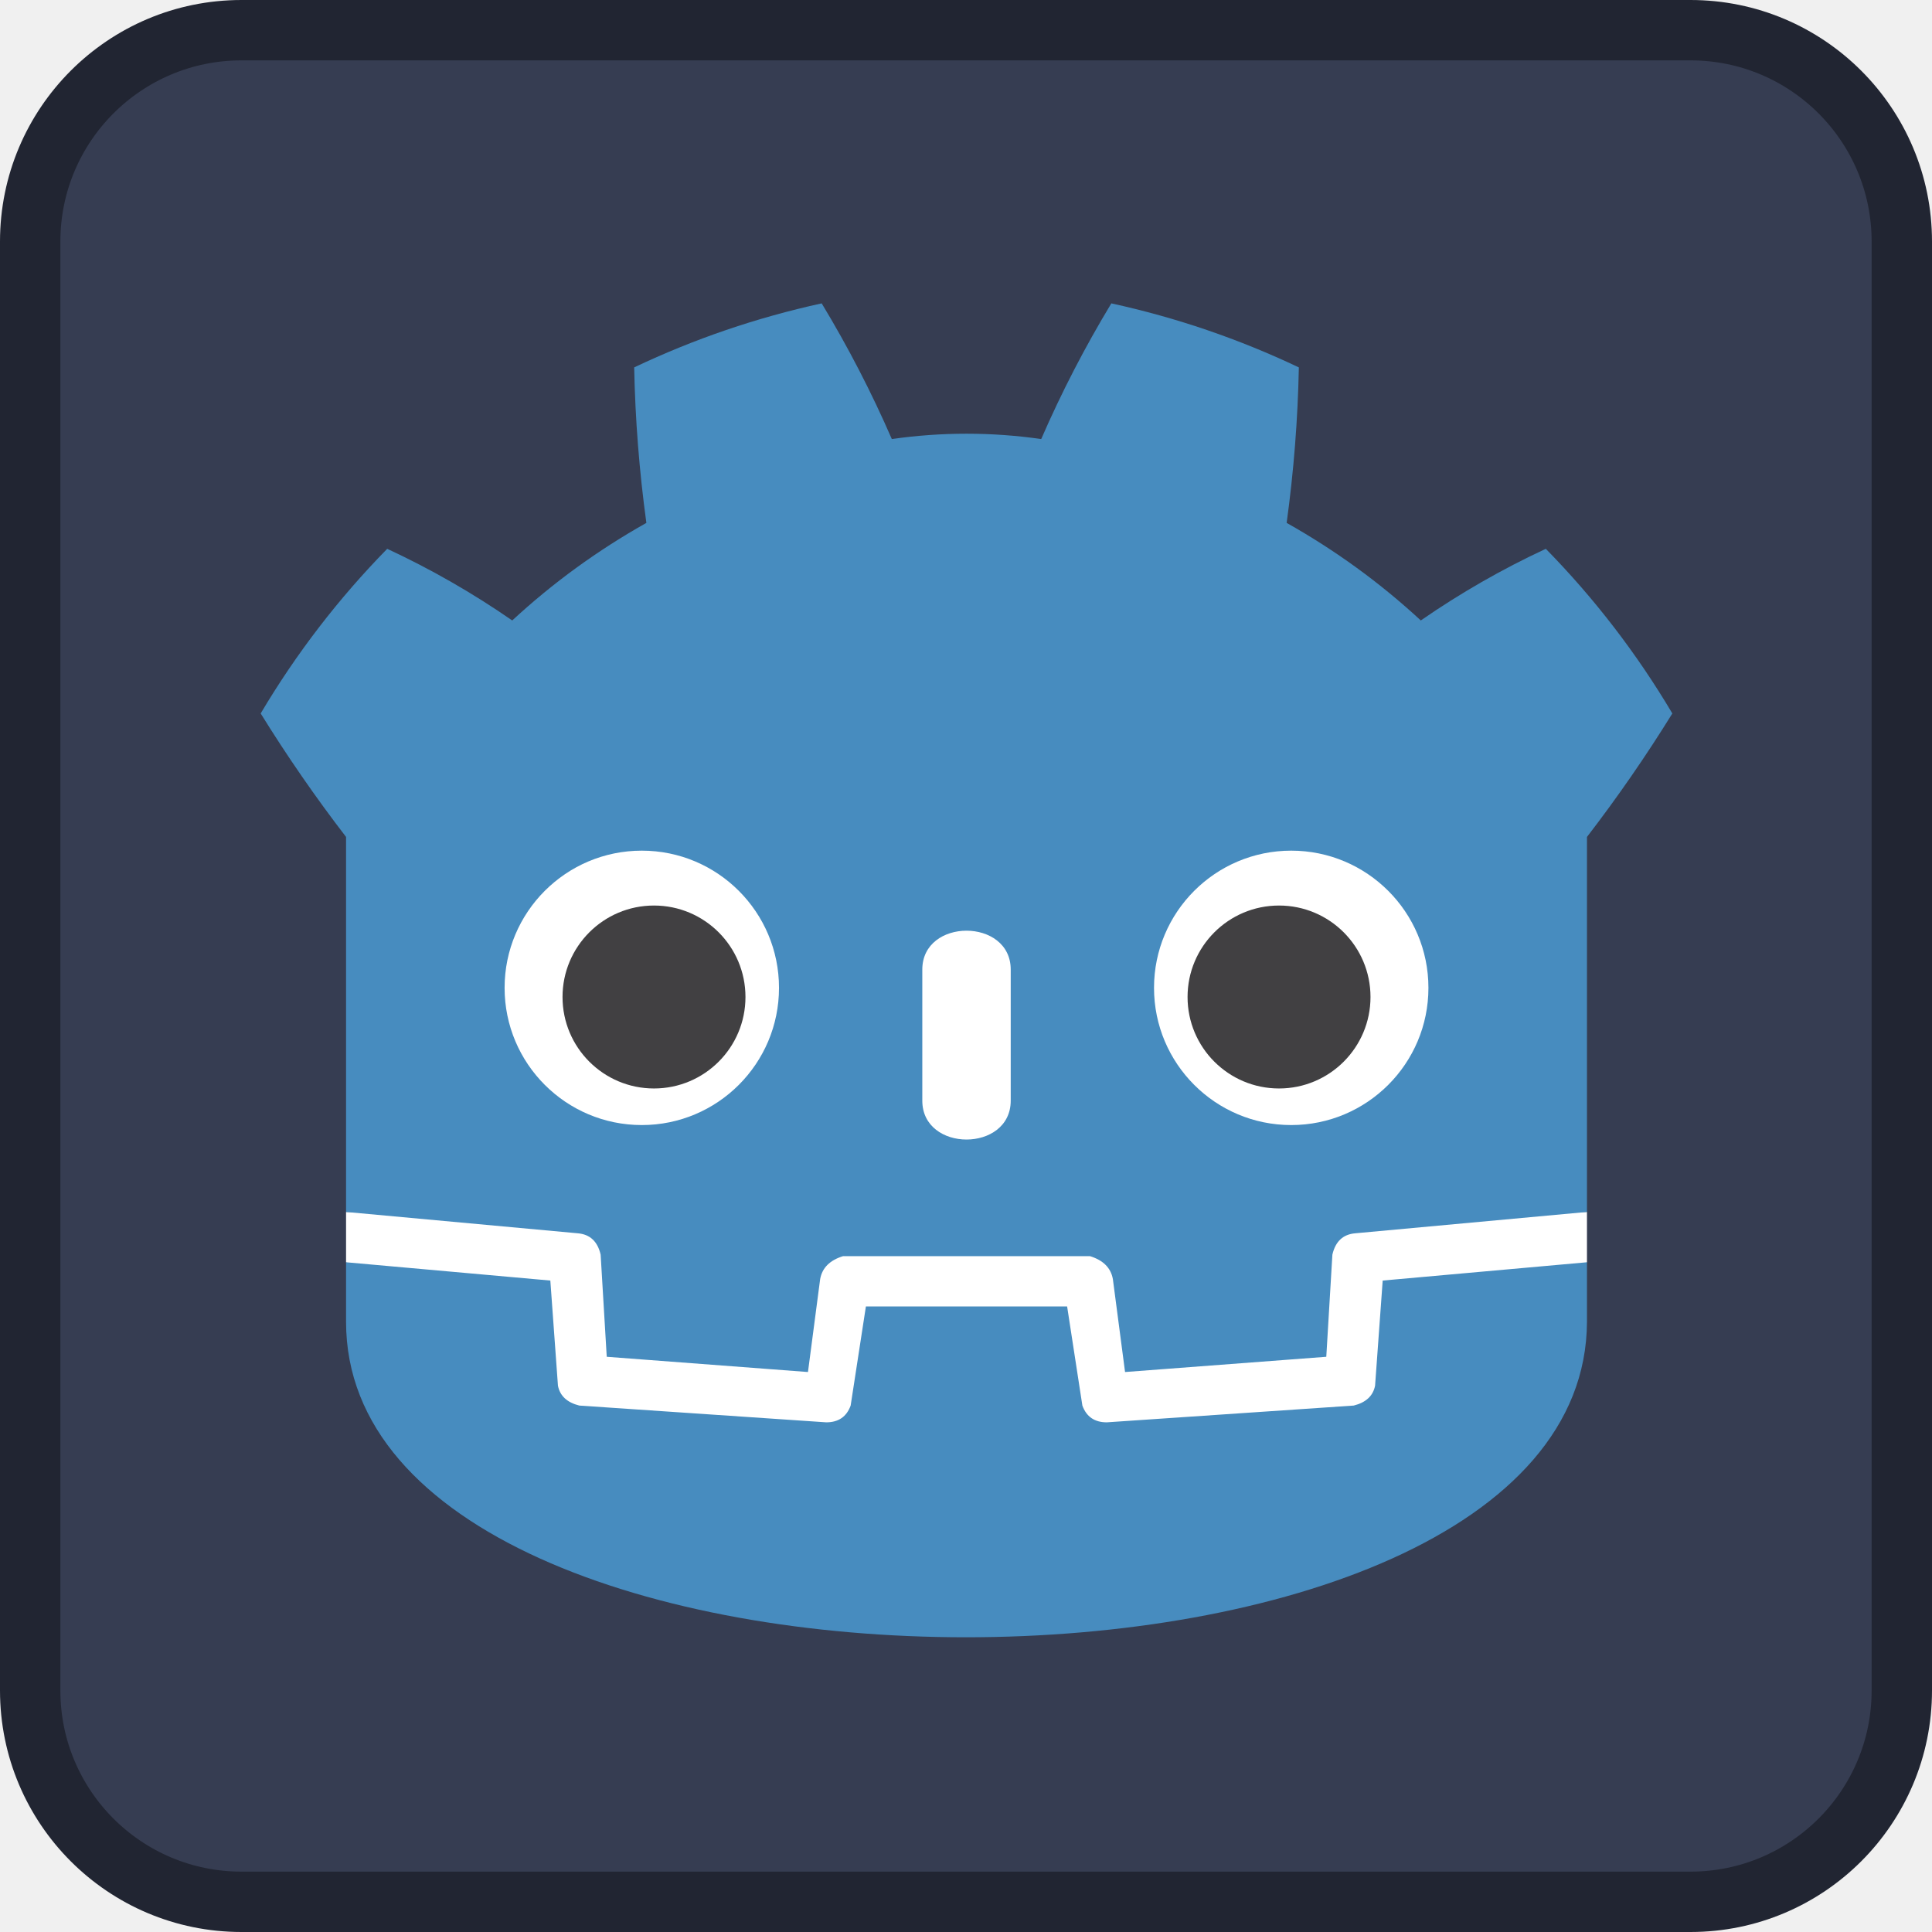
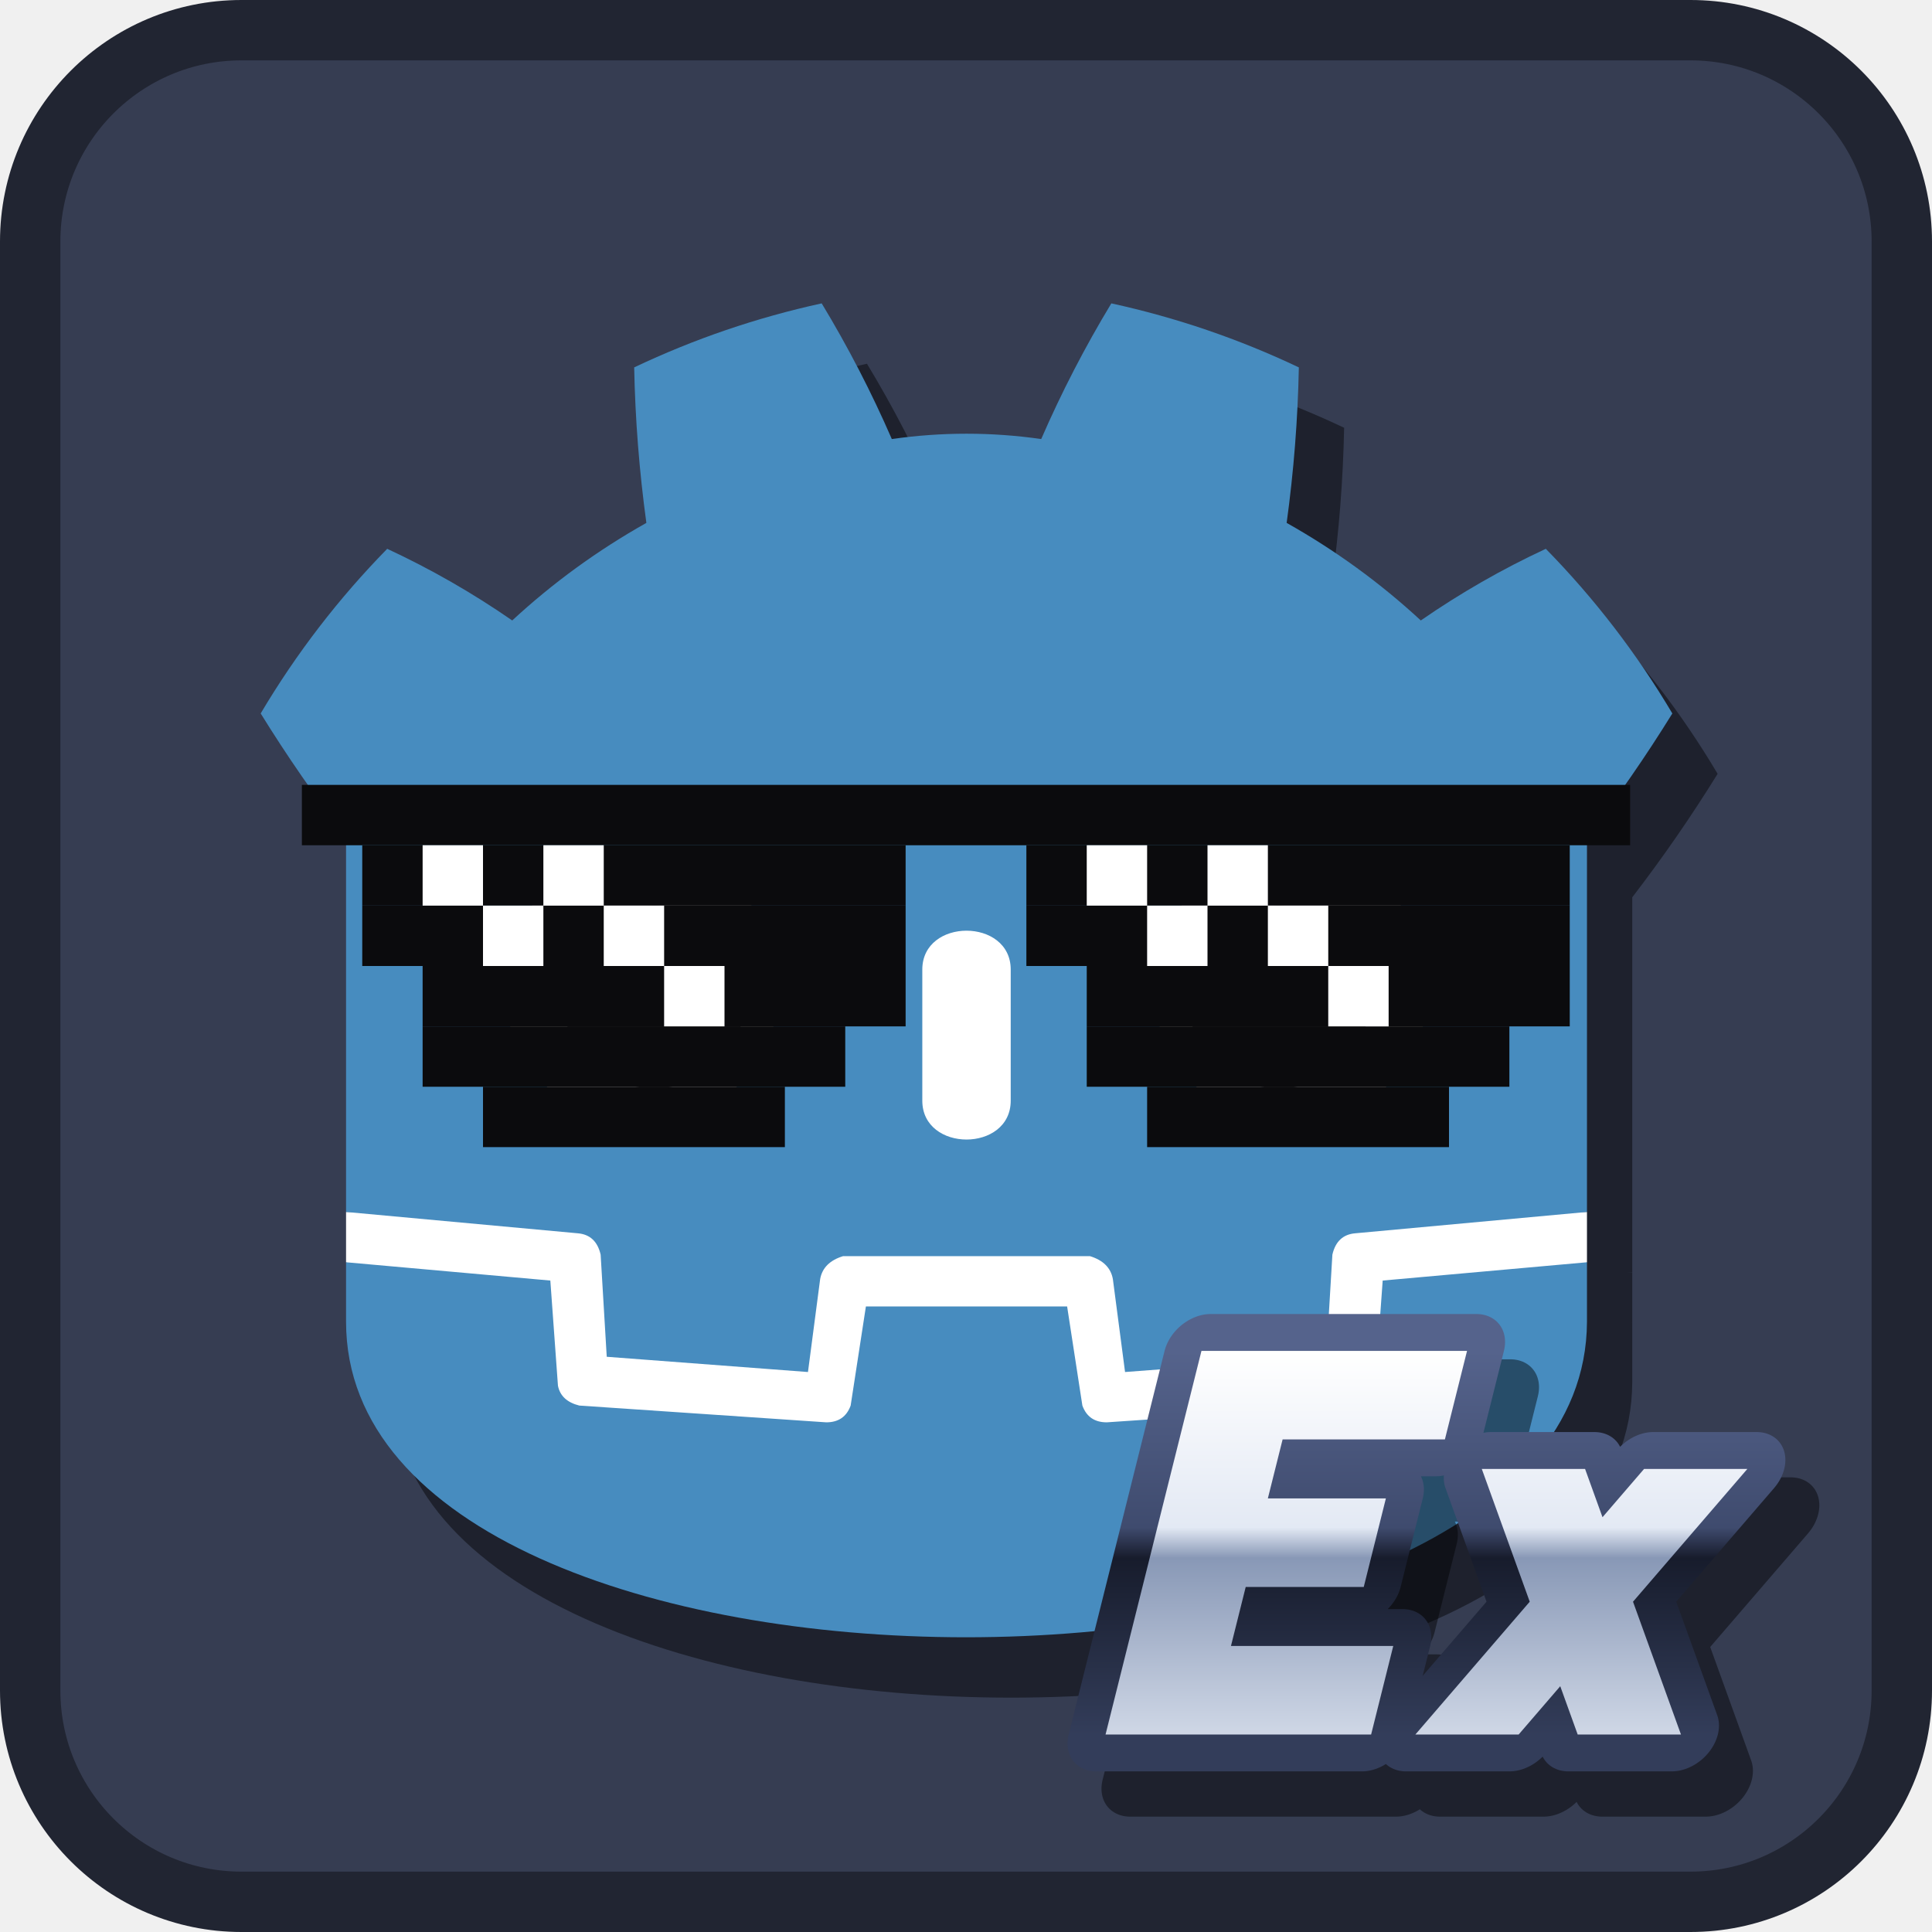
<svg xmlns="http://www.w3.org/2000/svg" width="128" height="128">
+   <defs>
+     <linearGradient id="chrome" gradientUnits="userSpaceOnUse" x1="0" y1="0" x2="0" y2="26">
+       <stop offset="0" stop-color="#ffffff" />
+       <stop offset=".46" stop-color="#e3e9f4" />
+       <stop offset=".54" stop-color="#8898b6" />
+       <stop offset="1" stop-color="#cfd7e6" />
+     </linearGradient>
+     <linearGradient id="outline" gradientUnits="userSpaceOnUse" x1="0" y1="0" x2="0" y2="26">
+       <stop offset="0" stop-color="#55638c" />
+       <stop offset=".46" stop-color="#3f4b6e" />
+       <stop offset=".54" stop-color="#171c2c" />
+       <stop offset="1" stop-color="#333d5a" />
+     </linearGradient>
+   </defs>
  <rect width="124" height="124" x="2" y="2" fill="#363d52" stroke="#212532" stroke-width="4" rx="14" />
+   <g opacity=".45" transform="translate(15.322 16.322)scale(.101)">
+     <path d="M105 673v33q407 354 814 0v-33z" />
+     <path d="m105 673 152 14q12 1 15 14l4 67 132 10 8-61q2-11 15-15h162q13 4 15 15l8 61 132-10 4-67q3-13 15-14l152-14V427q30-39 56-81-35-59-83-108-43 20-82 47-40-37-88-64 7-51 8-102-59-28-123-42-26 43-46 89-49-7-98 0-20-46-46-89-64 14-123 42 1 51 8 102-48 27-88 64-39-27-82-47-48 49-83 108 26 42 56 81zm0 33v39c0 276 813 276 814 0v-39l-134 12-5 69q-2 10-14 13l-162 11q-12 0-16-11l-10-65H446l-10 65q-4 11-16 11l-162-11q-12-3-14-13l-5-69z" />
+   </g>
  <g fill="#fff" transform="translate(12.322 12.322)scale(.101)">
    <path d="M105 673v33q407 354 814 0v-33z" />
    <path fill="#478cbf" d="m105 673 152 14q12 1 15 14l4 67 132 10 8-61q2-11 15-15h162q13 4 15 15l8 61 132-10 4-67q3-13 15-14l152-14V427q30-39 56-81-35-59-83-108-43 20-82 47-40-37-88-64 7-51 8-102-59-28-123-42-26 43-46 89-49-7-98 0-20-46-46-89-64 14-123 42 1 51 8 102-48 27-88 64-39-27-82-47-48 49-83 108 26 42 56 81zm0 33v39c0 276 813 276 814 0v-39l-134 12-5 69q-2 10-14 13l-162 11q-12 0-16-11l-10-65H446l-10 65q-4 11-16 11l-162-11q-12-3-14-13l-5-69z" />
    <path d="M483 600c0 34 58 34 58 0v-86c0-34-58-34-58 0z" />
    <circle cx="725" cy="526" r="90" />
    <circle cx="299" cy="526" r="90" />
  </g>
  <g fill="#414042" transform="translate(12.322 12.322)scale(.101)">
    <circle cx="307" cy="532" r="60" />
    <circle cx="717" cy="532" r="60" />
  </g>
+   <g>
+     <rect x="20" y="52" width="88" height="4" fill="#0b0b0d" />
+     <rect x="24" y="56" width="36" height="4" fill="#0b0b0d" />
+     <rect x="68" y="56" width="36" height="4" fill="#0b0b0d" />
+     <rect x="24" y="60" width="36" height="4" fill="#0b0b0d" />
+     <rect x="68" y="60" width="36" height="4" fill="#0b0b0d" />
+     <rect x="28" y="64" width="32" height="4" fill="#0b0b0d" />
+     <rect x="72" y="64" width="32" height="4" fill="#0b0b0d" />
+     <rect x="28" y="68" width="28" height="4" fill="#0b0b0d" />
+     <rect x="72" y="68" width="28" height="4" fill="#0b0b0d" />
+     <rect x="32" y="72" width="20" height="4" fill="#0b0b0d" />
+     <rect x="76" y="72" width="20" height="4" fill="#0b0b0d" />
+     <rect x="28" y="56" width="4" height="4" fill="#ffffff" />
+     <rect x="32" y="60" width="4" height="4" fill="#ffffff" />
+     <rect x="36" y="56" width="4" height="4" fill="#ffffff" />
+     <rect x="40" y="60" width="4" height="4" fill="#ffffff" />
+     <rect x="44" y="64" width="4" height="4" fill="#ffffff" />
+     <rect x="72" y="56" width="4" height="4" fill="#ffffff" />
+     <rect x="76" y="60" width="4" height="4" fill="#ffffff" />
+     <rect x="80" y="56" width="4" height="4" fill="#ffffff" />
+     <rect x="84" y="60" width="4" height="4" fill="#ffffff" />
+     <rect x="88" y="64" width="4" height="4" fill="#ffffff" />
+   </g>
+   <g opacity=".45" stroke="#000" stroke-width="5" stroke-linejoin="round" transform="matrix(.9775 0 -.2444 .9775 81.85 92.5)">
+     <path d="M0 0H18V6H7V10H15V16H7V20H18V26H0Z" />
+     <path d="M21 8H28L39 26H32ZM32 8H39L28 26H21Z" />
+   </g>
+   <g transform="matrix(.9775 0 -.2444 .9775 79.6 89.5)">
+     <g fill="url(#outline)" stroke="url(#outline)" stroke-width="5" stroke-linejoin="round">
+       <path d="M0 0H18V6H7V10H15V16H7V20H18V26H0Z" />
+       <path d="M21 8H28L39 26H32ZM32 8H39L28 26H21Z" />
+     </g>
+     <g fill="url(#chrome)">
+       <path d="M0 0H18V6H7V10H15V16H7V20H18V26H0Z" />
+       <path d="M21 8H28L39 26H32ZM32 8H39L28 26H21Z" />
+     </g>
+   </g>
</svg>
